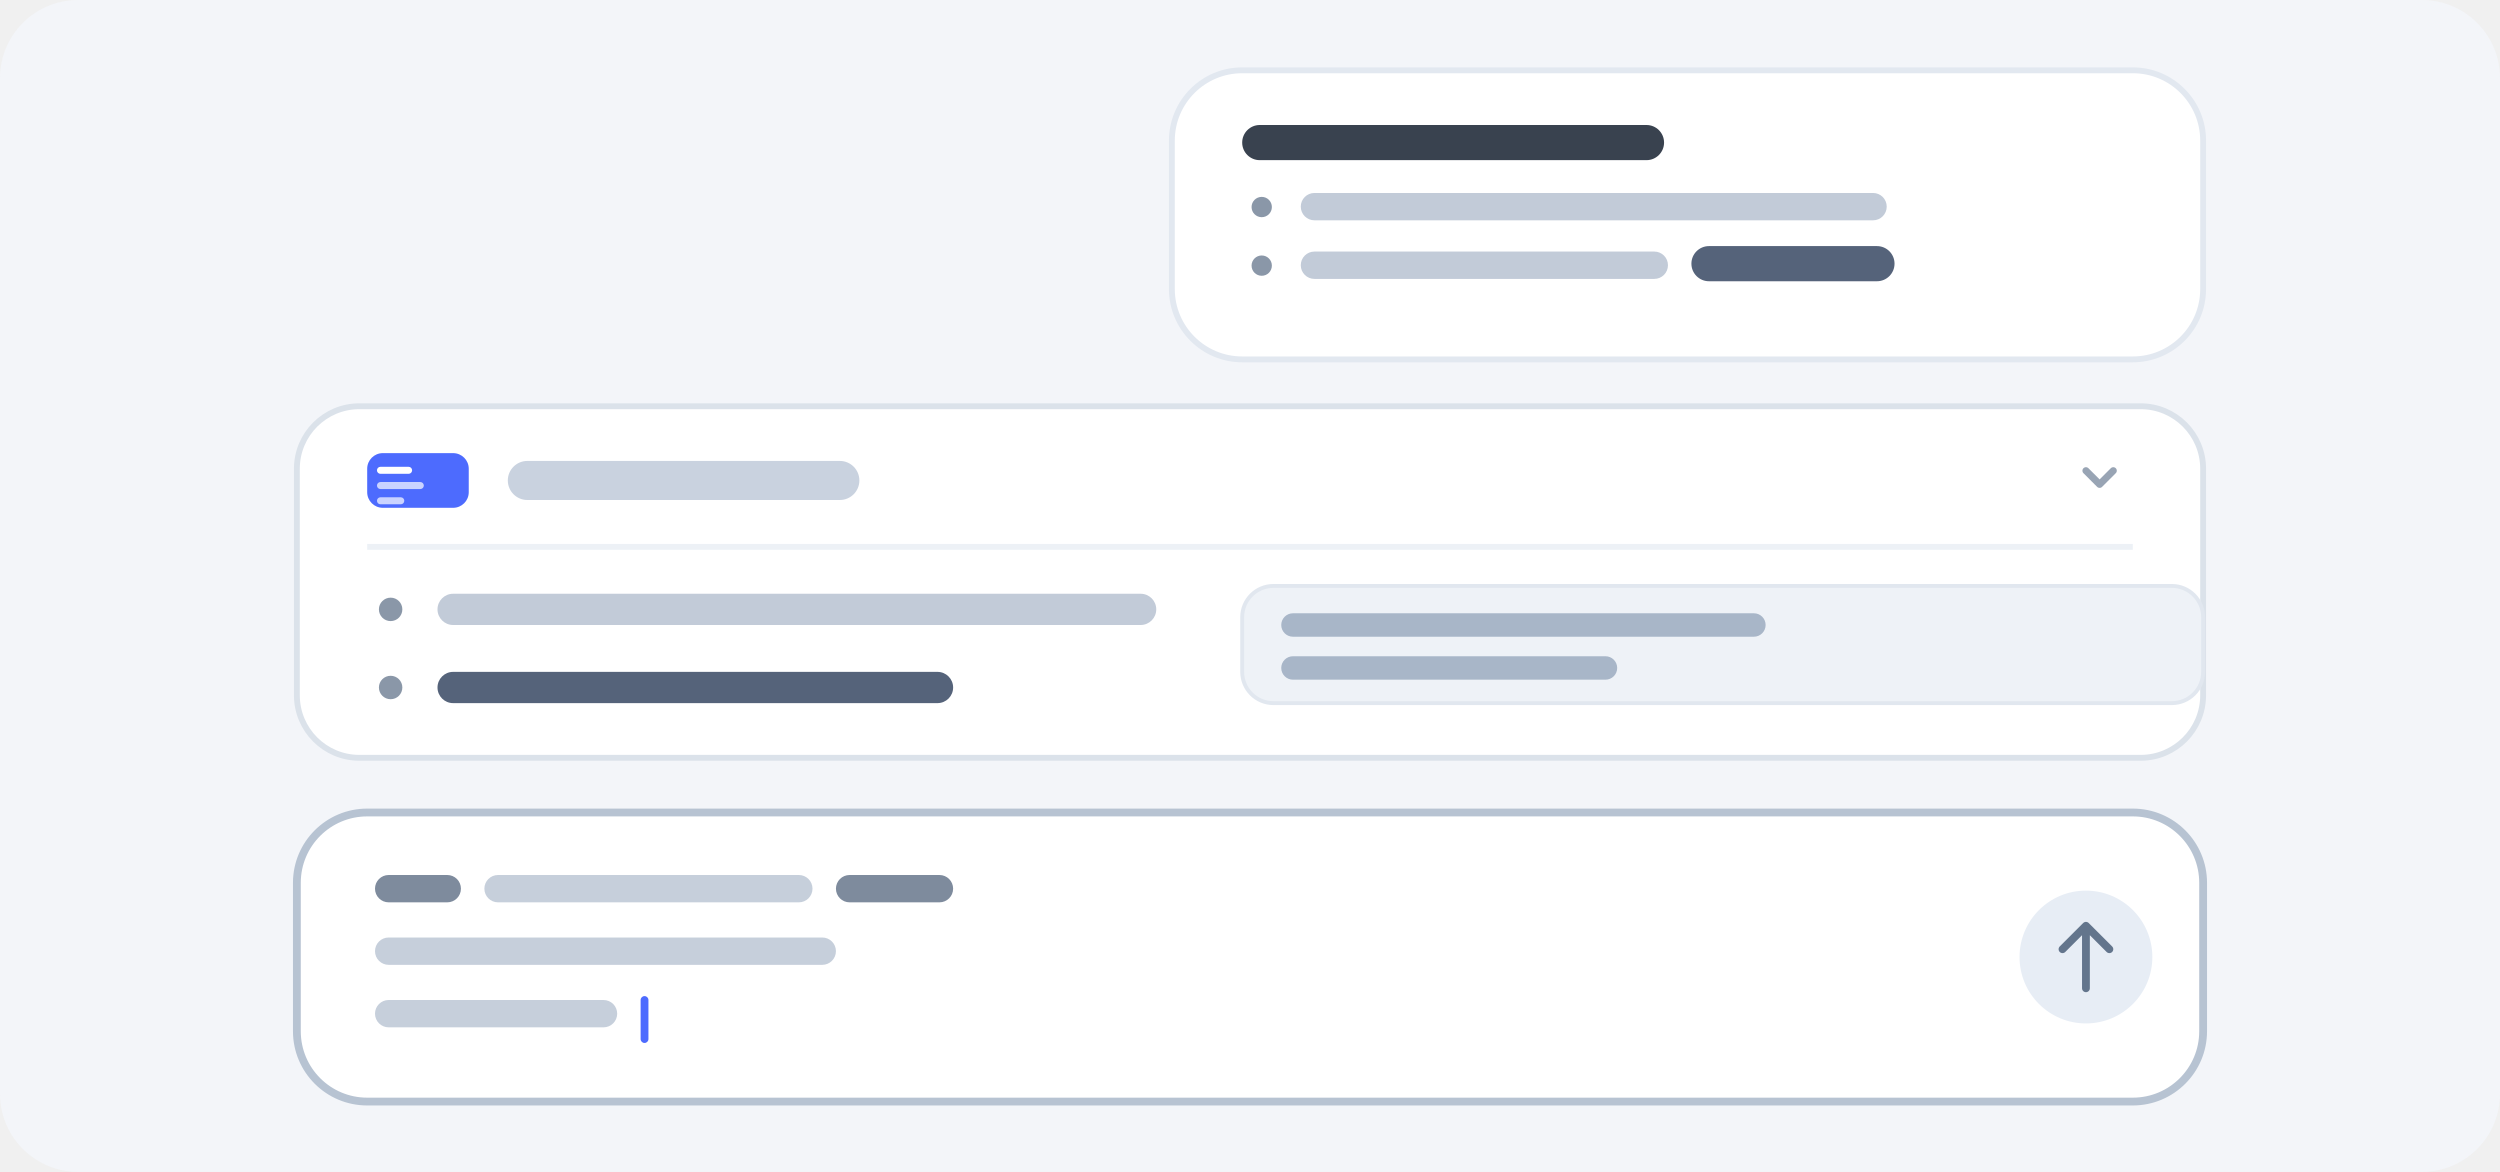
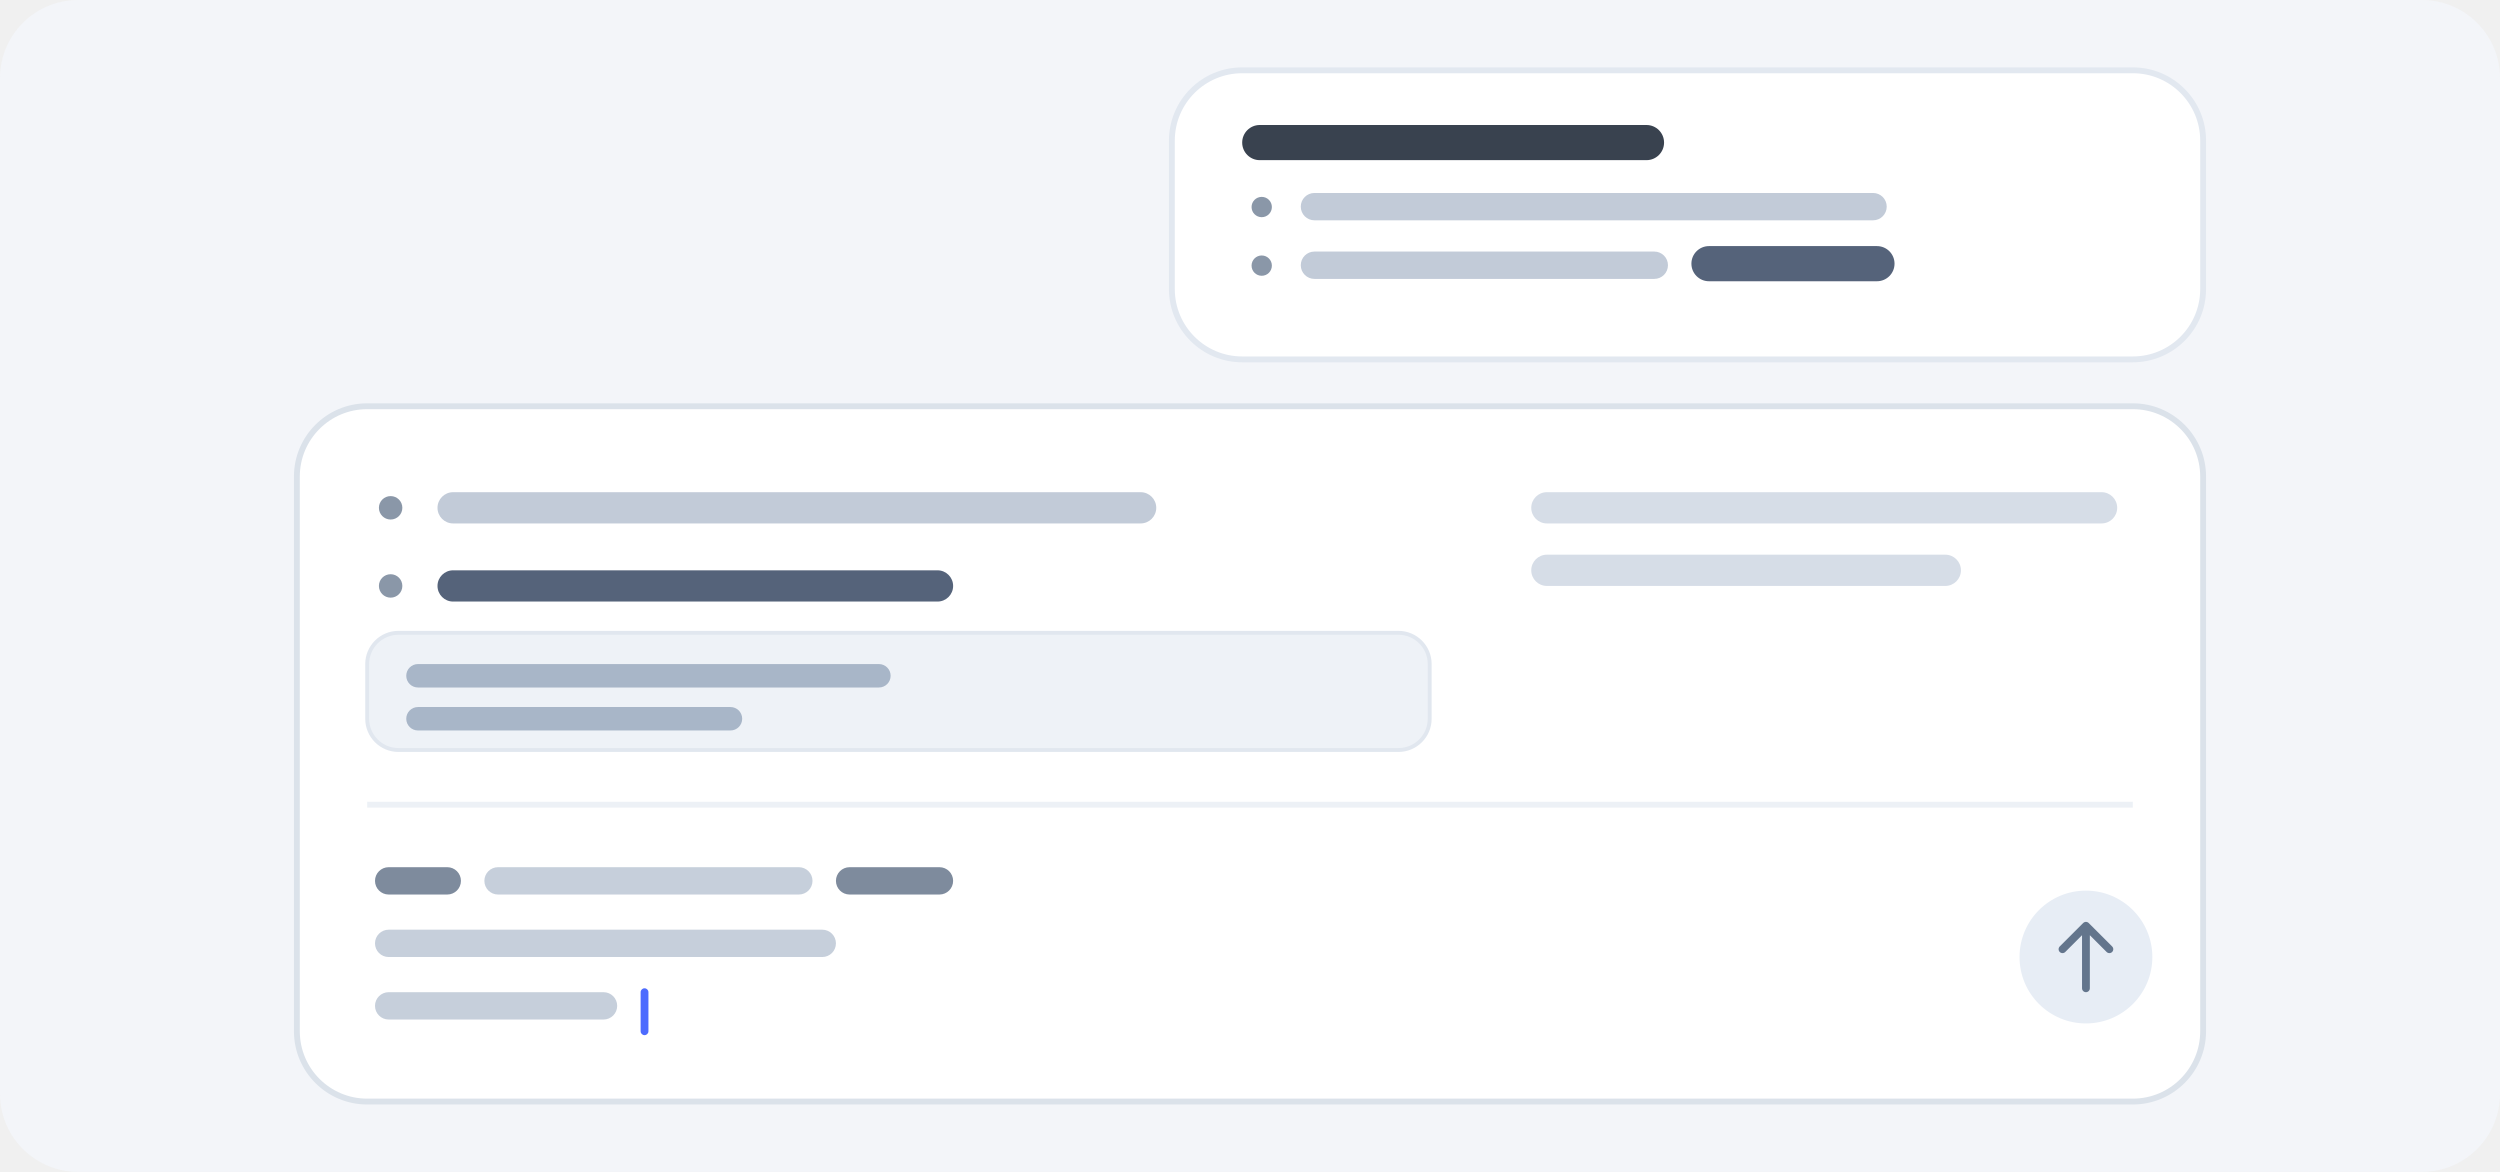
- <svg xmlns="http://www.w3.org/2000/svg" width="640" height="300" viewBox="0 0 640 300" role="img" aria-label="A sent message rendered as Markdown above a live draft preview card, with the raw draft still editable in the composer card below">
+ <svg xmlns="http://www.w3.org/2000/svg" width="640" height="300" viewBox="0 0 640 300" role="img" aria-label="One fused input box: the rendered Markdown occupies its upper half and the raw draft with the send button its lower half, under a sent message that renders the same way">
  <rect width="640" height="300" rx="20" fill="#f3f5f9" />
  <rect x="300" y="18" width="264" height="74" rx="18" fill="#ffffff" stroke="#e2e8f0" stroke-width="1.5" />
  <rect x="318" y="32" width="108" height="9" rx="4.5" fill="#39424f" />
  <circle cx="323" cy="53" r="2.6" fill="#8a97a8" />
  <rect x="333" y="49.4" width="150" height="7" rx="3.5" fill="#c2cbd8" />
  <circle cx="323" cy="68" r="2.6" fill="#8a97a8" />
  <rect x="333" y="64.4" width="94" height="7" rx="3.5" fill="#c2cbd8" />
  <rect x="433" y="63" width="52" height="9" rx="4.5" fill="#55637a" />
-   <rect x="76" y="104" width="488" height="90" rx="16" fill="#ffffff" stroke="#dbe2ea" stroke-width="1.5" />
-   <rect x="94" y="116" width="26" height="14" rx="4" fill="#4D6BFE" />
-   <rect x="96.5" y="119.5" width="9" height="1.8" rx="0.9" fill="#ffffff" />
-   <rect x="96.5" y="123.4" width="12" height="1.8" rx="0.9" fill="#ffffff" fill-opacity="0.7" />
-   <rect x="96.5" y="127.3" width="7" height="1.8" rx="0.9" fill="#ffffff" fill-opacity="0.7" />
-   <rect x="130" y="118" width="90" height="10" rx="5" fill="#c9d2df" />
-   <path d="M534 120.5 537.5 124l3.5-3.5" fill="none" stroke="#98a4b4" stroke-width="1.8" stroke-linecap="round" stroke-linejoin="round" />
-   <path d="M94 140h452" stroke="#edf1f6" stroke-width="1.5" />
-   <circle cx="100" cy="156" r="3" fill="#8a97a8" />
-   <rect x="112" y="152" width="184" height="8" rx="4" fill="#c2cbd8" />
-   <circle cx="100" cy="176" r="3" fill="#8a97a8" />
-   <rect x="112" y="172" width="132" height="8" rx="4" fill="#55637a" />
-   <rect x="318" y="150" width="246" height="30" rx="8" fill="#eef2f7" stroke="#e1e7ef" />
-   <rect x="328" y="157" width="124" height="6" rx="3" fill="#a8b6c8" />
-   <rect x="328" y="168" width="86" height="6" rx="3" fill="#a8b6c8" />
-   <rect x="76" y="208" width="488" height="74" rx="18" fill="#ffffff" stroke="#b7c3d2" stroke-width="2" />
-   <rect x="96" y="224" width="22" height="7" rx="3.5" fill="#7e8b9d" />
-   <rect x="124" y="224" width="84" height="7" rx="3.5" fill="#c6cfdb" />
-   <rect x="214" y="224" width="30" height="7" rx="3.5" fill="#7e8b9d" />
-   <rect x="96" y="240" width="118" height="7" rx="3.5" fill="#c6cfdb" />
-   <rect x="96" y="256" width="62" height="7" rx="3.5" fill="#c6cfdb" />
-   <rect x="164" y="255" width="2" height="12" rx="1" fill="#4D6BFE" />
+   <rect x="76" y="104" width="488" height="178" rx="18" fill="#ffffff" stroke="#dbe2ea" stroke-width="1.5" />
+   <circle cx="100" cy="130" r="3" fill="#8a97a8" />
+   <rect x="112" y="126" width="184" height="8" rx="4" fill="#c2cbd8" />
+   <circle cx="100" cy="150" r="3" fill="#8a97a8" />
+   <rect x="112" y="146" width="132" height="8" rx="4" fill="#55637a" />
+   <rect x="94" y="162" width="272" height="30" rx="8" fill="#eef2f7" stroke="#e1e7ef" />
+   <rect x="104" y="170" width="124" height="6" rx="3" fill="#a8b6c8" />
+   <rect x="104" y="181" width="86" height="6" rx="3" fill="#a8b6c8" />
+   <rect x="392" y="126" width="150" height="8" rx="4" fill="#d6dde7" />
+   <rect x="392" y="142" width="110" height="8" rx="4" fill="#d6dde7" />
+   <path d="M94 206h452" stroke="#edf1f6" stroke-width="1.5" />
+   <rect x="96" y="222" width="22" height="7" rx="3.5" fill="#7e8b9d" />
+   <rect x="124" y="222" width="84" height="7" rx="3.5" fill="#c6cfdb" />
+   <rect x="214" y="222" width="30" height="7" rx="3.5" fill="#7e8b9d" />
+   <rect x="96" y="238" width="118" height="7" rx="3.5" fill="#c6cfdb" />
+   <rect x="96" y="254" width="62" height="7" rx="3.5" fill="#c6cfdb" />
+   <rect x="164" y="253" width="2" height="12" rx="1" fill="#4D6BFE" />
  <circle cx="534" cy="245" r="17" fill="#e7edf5" />
  <path d="M534 253v-16m-6 6 6-6 6 6" fill="none" stroke="#63758c" stroke-width="2" stroke-linecap="round" stroke-linejoin="round" />
</svg>
